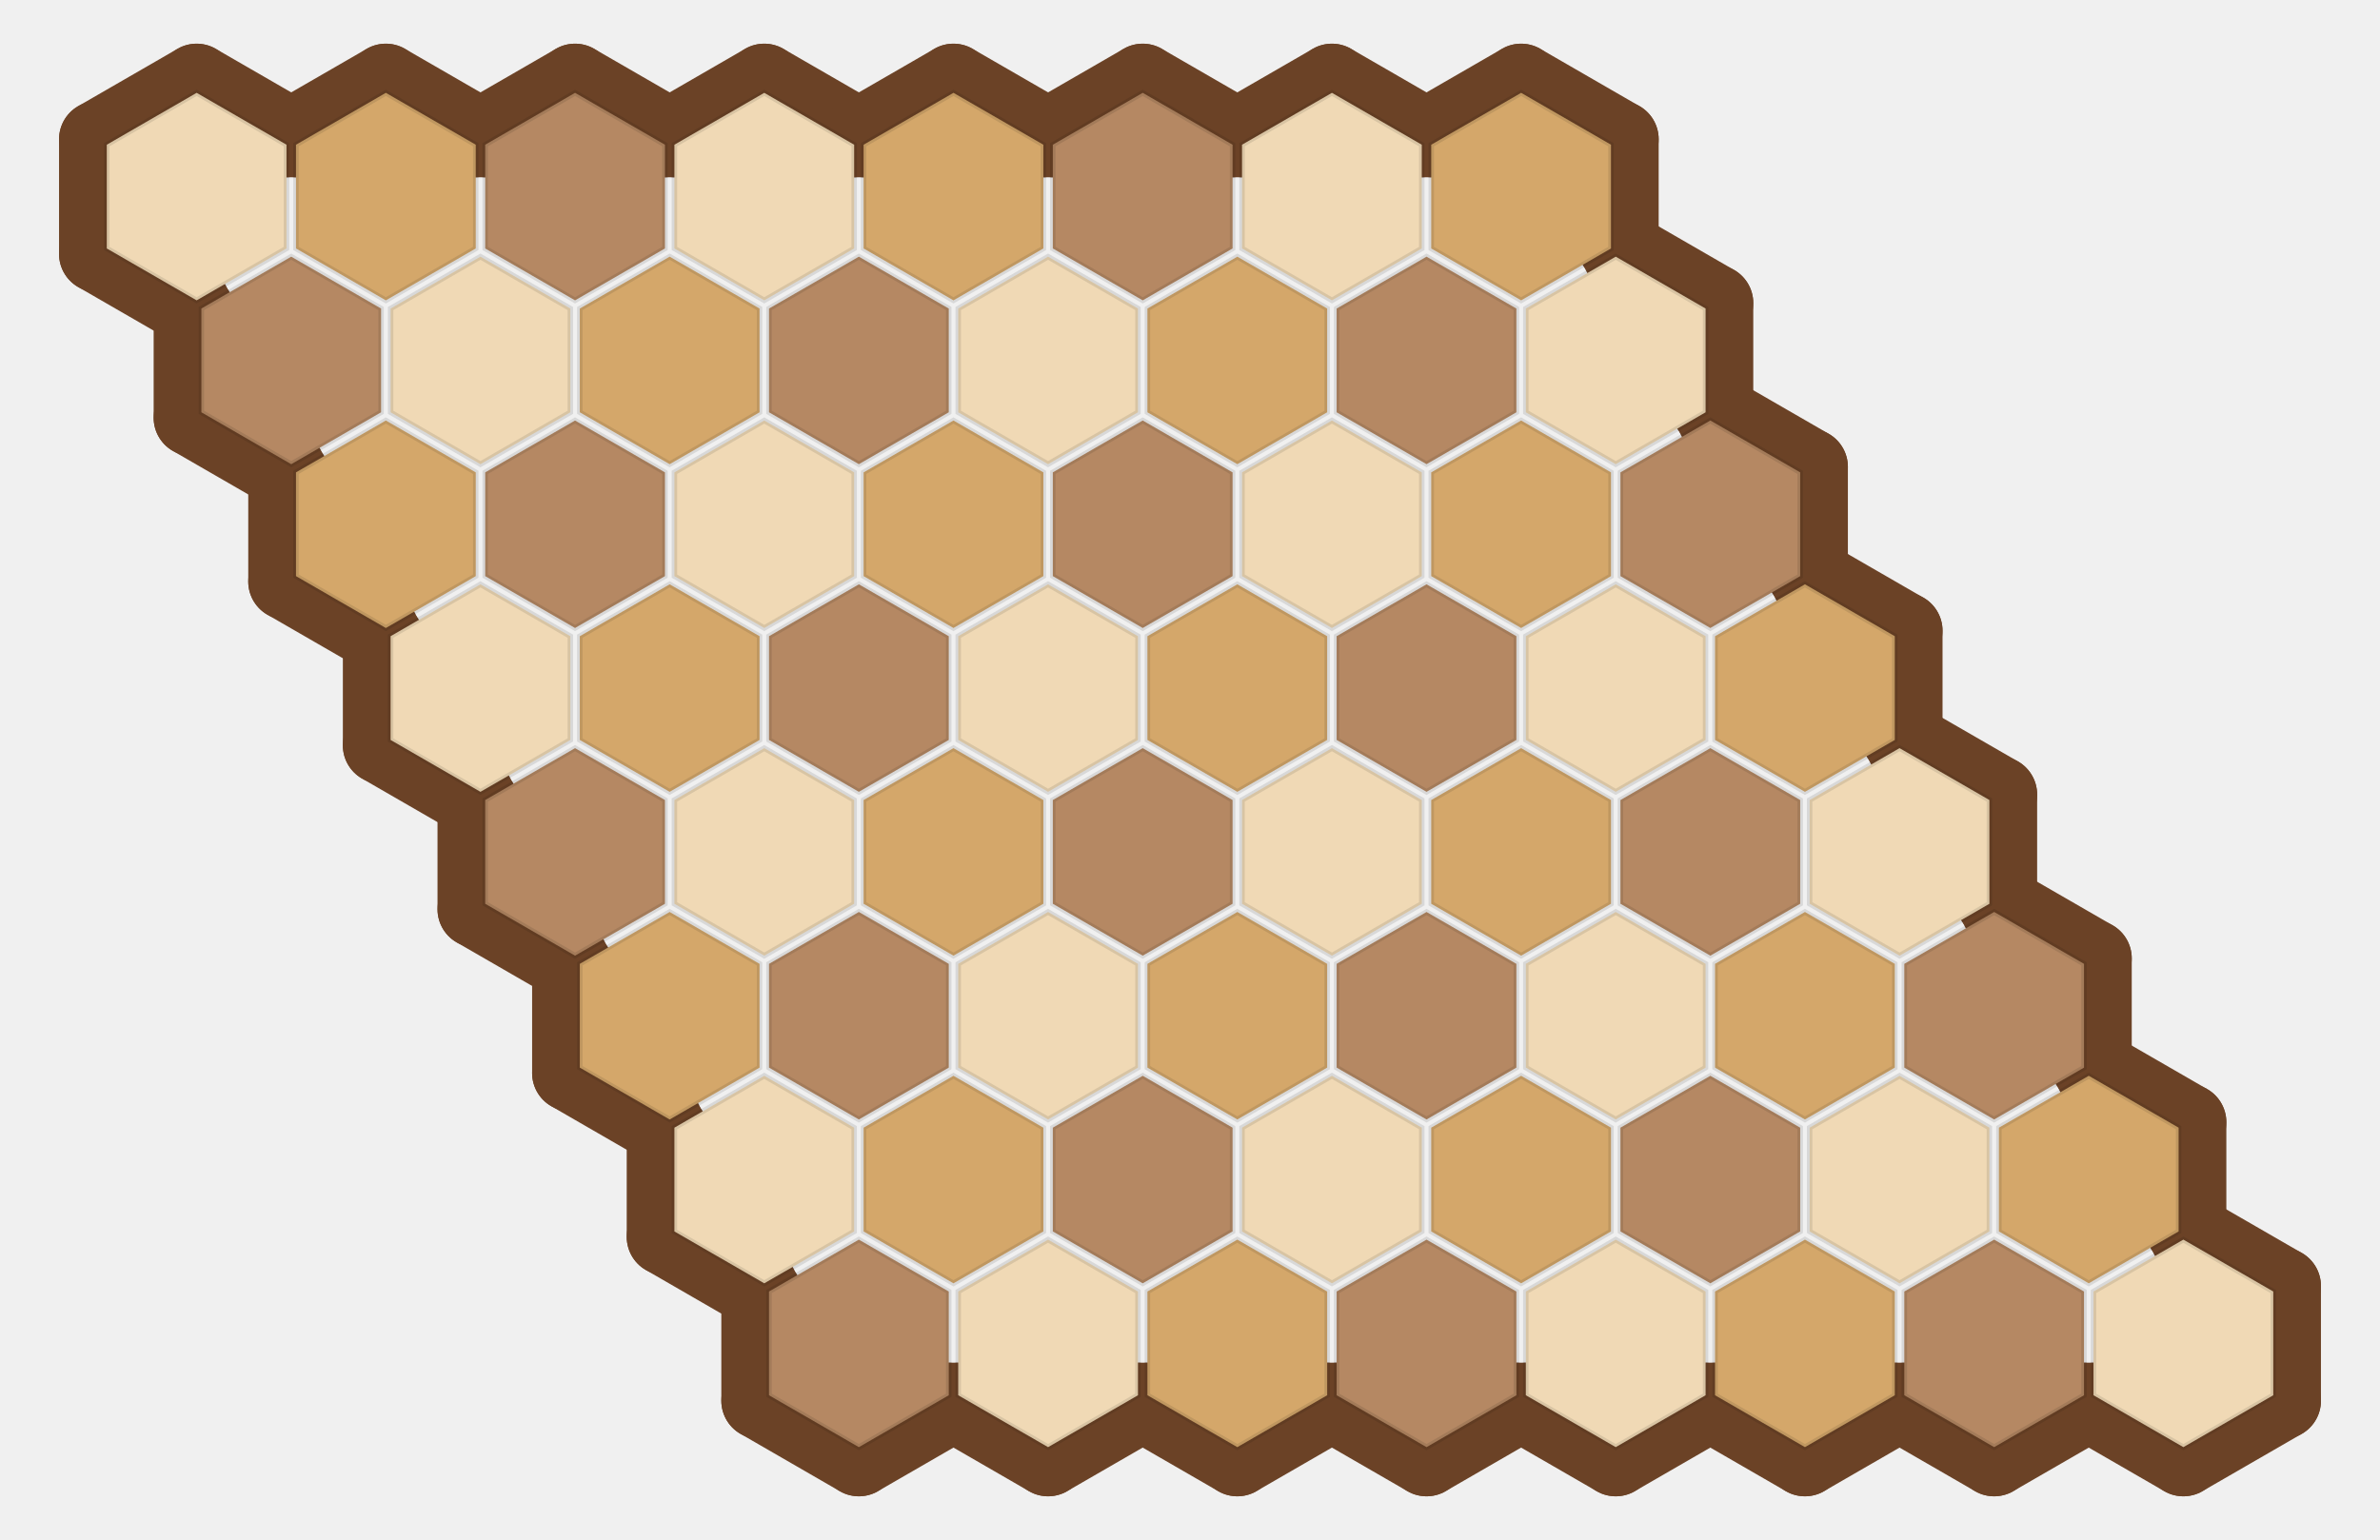
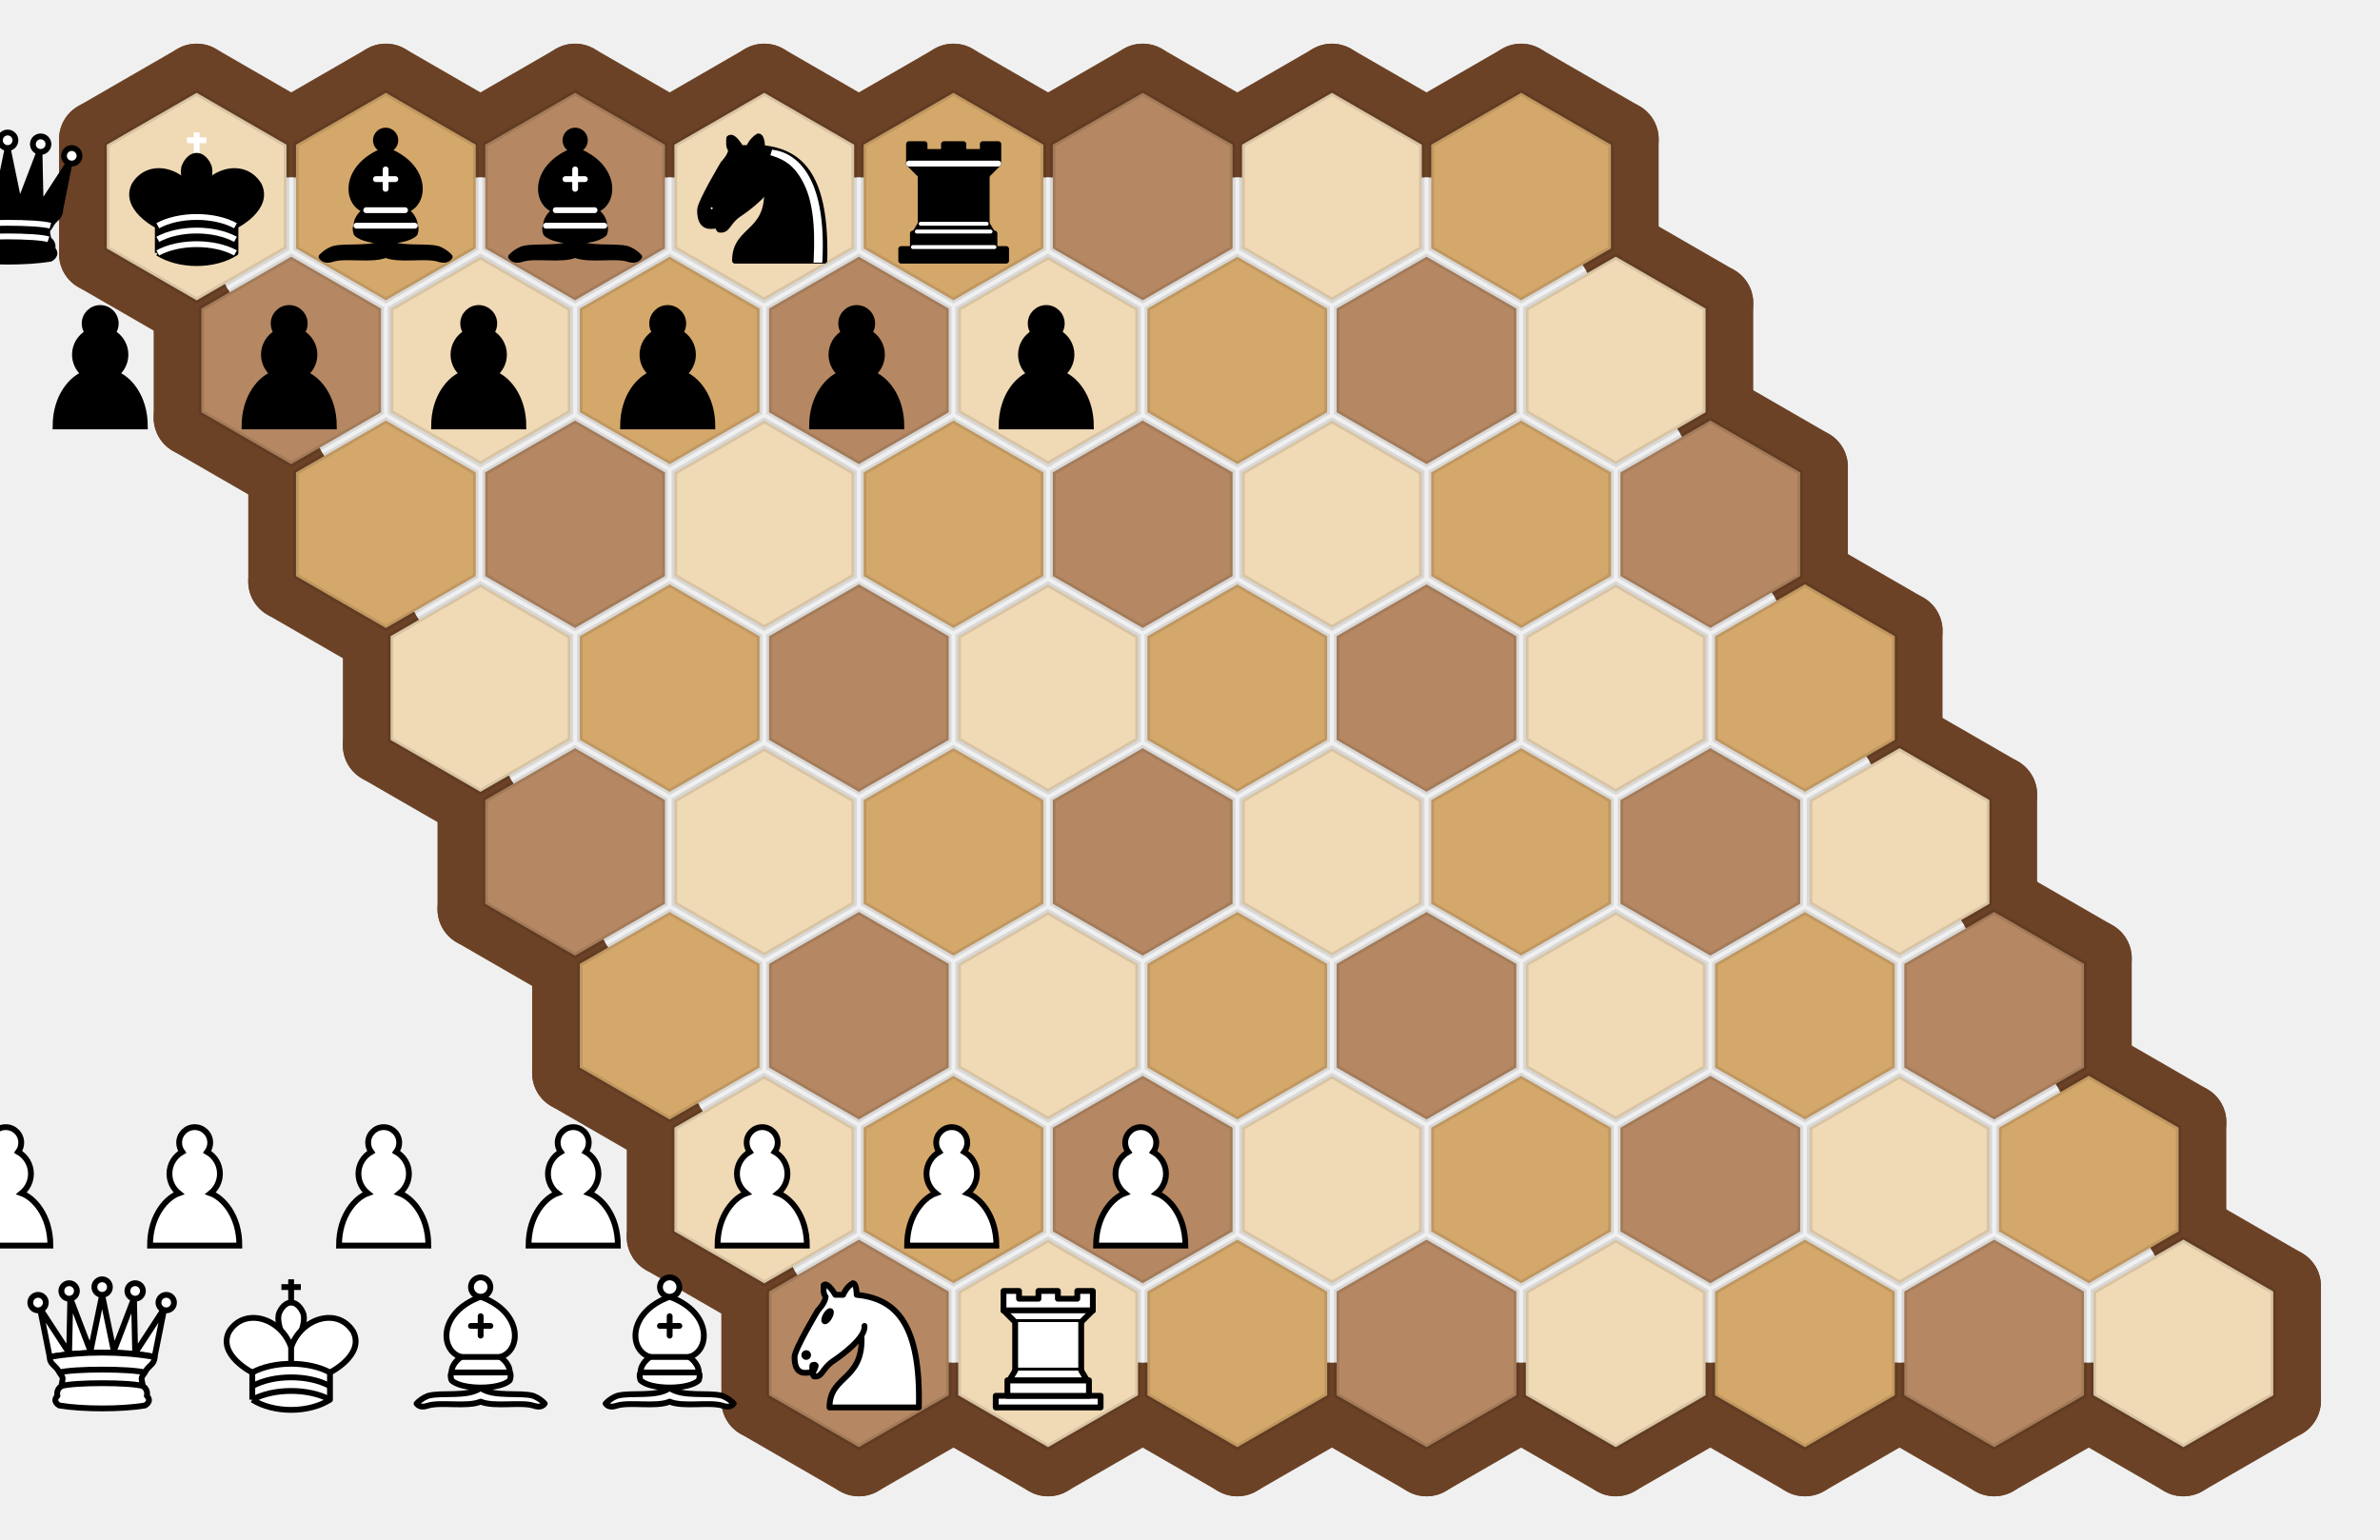
<svg xmlns="http://www.w3.org/2000/svg" viewBox="0 0 435.731 282" width="435.731" height="282">
+   <defs>
+     <symbol id="piece-mce-chess-bQ" viewBox="0 0 45 45">
+       <g style="fill:#000;stroke:#000;stroke-width:1.5;stroke-linejoin:round">
+         <path d="M 9,26 C 17.5,24.5 30,24.5 36,26 L 38.5,13.5 L 31,25 L 30.7,10.9 L 25.5,24.5 L 22.5,10 L 19.5,24.5 L 14.3,10.9 L 14,25 L 6.5,13.5 L 9,26 z" />
+         <path d="M 9,26 C 9,28 10.5,28 11.5,30 C 12.5,31.5 12.5,31 12,33.5 C 10.5,34.5 11,36 11,36 C 9.5,37.5 11.5,38.5 11.5,38.5 C 17.5,39.5 27.5,39.5 33.5,38.5 C 33.5,38.5 35.5,37.5 34,36 C 34,36 34.5,34.5 33,33.5 C 32.5,31 32.5,31.5 33.5,30 C 34.5,28 36,28 36,26 C 27.5,24.5 17.5,24.5 9,26 z" />
+         <path d="M 11.5,30 C 15,29 30,29 33.5,30" style="fill:none;stroke:#fff" />
+         <path d="M 12,33.5 C 15,32.5 30,32.5 33,33.5" style="fill:none;stroke:#fff" />
+         <circle cx="6" cy="12" r="2" style="fill:#fff" />
+         <circle cx="14" cy="9" r="2" style="fill:#fff" />
+         <circle cx="22.5" cy="8" r="2" style="fill:#fff" />
+         <circle cx="31" cy="9" r="2" style="fill:#fff" />
+         <circle cx="39" cy="12" r="2" style="fill:#fff" />
+       </g>
+     </symbol>
+     <symbol id="piece-mce-chess-bP" viewBox="0 0 45 45">
+       <path d="M 22,9 C 19.79,9 18,10.79 18,13 C 18,13.89 18.29,14.71 18.78,15.38 C 16.83,16.5 15.5,18.59 15.5,21 C 15.5,23.03 16.44,24.84 17.91,26.03 C 14.91,27.09 10.5,31.58 10.5,39.5 L 33.5,39.5 C 33.5,31.58 29.09,27.09 26.09,26.03 C 27.56,24.84 28.5,23.03 28.5,21 C 28.5,18.59 27.17,16.5 25.22,15.38 C 25.71,14.71 26,13.89 26,13 C 26,10.79 24.21,9 22,9 z" style="fill:#000;stroke:#000;stroke-width:1.5;stroke-linecap:round" />
+     </symbol>
+     <symbol id="piece-mce-chess-wP" viewBox="0 0 45 45">
+       <path d="M 22,9 C 19.79,9 18,10.79 18,13 C 18,13.89 18.29,14.71 18.78,15.38 C 16.83,16.5 15.5,18.59 15.5,21 C 15.5,23.03 16.44,24.84 17.91,26.03 C 14.91,27.09 10.5,31.58 10.5,39.5 L 33.5,39.5 C 33.5,31.58 29.09,27.09 26.09,26.03 C 27.56,24.84 28.5,23.03 28.5,21 C 28.5,18.59 27.17,16.5 25.22,15.38 C 25.71,14.71 26,13.89 26,13 C 26,10.79 24.21,9 22,9 z" style="fill:#fff;stroke:#000;stroke-width:1.5;stroke-linecap:round" />
+     </symbol>
+     <symbol id="piece-mce-chess-wB" viewBox="0 0 45 45">
+       <g style="fill:none;stroke:#000;stroke-width:1.5;stroke-linecap:round;stroke-linejoin:round">
+         <g style="fill:#fff;stroke-linecap:butt">
+           <path d="M 9,36 C 12.39,35.03 19.11,36.43 22.5,34 C 25.89,36.43 32.61,35.03 36,36 C 36,36 37.65,36.54 39,38 C 38.32,38.97 37.2,38.91 36,38.5 C 32.61,37.53 25.89,38.96 22.5,37.5 C 19.11,38.96 12.39,37.53 9,38.5 C 7.8,38.91 6.68,38.97 6,38 C 7.35,36.54 9,36 9,36 z" />
+           <path d="M 15,32 C 17.5,34.5 27.5,34.5 30,32 C 30.5,30.5 30,30 30,30 C 30,27.5 27.5,26 27.5,26 C 33,24.5 33.5,14.5 22.5,10.5 C 11.5,14.5 12,24.5 17.5,26 C 17.5,26 15,27.5 15,30 C 15,30 14.5,30.5 15,32 z" />
+           <path d="M 25,8 A 2.5,2.5 0 1 1 20,8 A 2.5,2.5 0 1 1 25,8 z" />
+         </g>
+         <path d="M 17.5,26 L 27.5,26 M 15,30 L 30,30 M 22.5,15.5 L 22.5,20.5 M 20,18 L 25,18" style="fill:none;stroke:#000;stroke-linejoin:miter" />
+       </g>
+     </symbol>
+     <symbol id="piece-mce-chess-bB" viewBox="0 0 45 45">
+       <g style="fill:none;stroke:#000;stroke-width:1.5;stroke-linecap:round;stroke-linejoin:round">
+         <g style="fill:#000;stroke-linecap:butt">
+           <path d="M 9,36 C 12.39,35.03 19.11,36.43 22.5,34 C 25.89,36.43 32.61,35.03 36,36 C 36,36 37.65,36.54 39,38 C 38.32,38.97 37.2,38.91 36,38.5 C 32.61,37.53 25.89,38.96 22.5,37.5 C 19.11,38.96 12.39,37.53 9,38.5 C 7.8,38.91 6.68,38.97 6,38 C 7.35,36.54 9,36 9,36 z" />
+           <path d="M 15,32 C 17.5,34.5 27.5,34.5 30,32 C 30.5,30.5 30,30 30,30 C 30,27.5 27.5,26 27.5,26 C 33,24.5 33.5,14.5 22.5,10.5 C 11.5,14.5 12,24.5 17.5,26 C 17.5,26 15,27.5 15,30 C 15,30 14.5,30.5 15,32 z" />
+           <path d="M 25,8 A 2.5,2.5 0 1 1 20,8 A 2.5,2.5 0 1 1 25,8 z" />
+         </g>
+         <path d="M 17.5,26 L 27.5,26 M 15,30 L 30,30 M 22.5,15.5 L 22.5,20.5 M 20,18 L 25,18" style="fill:none;stroke:#fff;stroke-linejoin:miter" />
+       </g>
+     </symbol>
+     <symbol id="piece-mce-chess-bN" viewBox="0 0 45 45">
+       <g style="fill:none;stroke:#000;stroke-width:1.5;stroke-linecap:round;stroke-linejoin:round">
+         <path d="M 22,10 C 32.5,11 38.5,18 38,39 L 15,39 C 15,30 25,32.5 23,18" style="fill:#000" />
+         <path d="M 24,18 C 24.38,20.91 18.45,25.37 16,27 C 13,29 13.18,31.34 11,31 C 9.958,30.06 12.41,27.96 11,28 C 10,28 11.19,29.23 10,30 C 9,30 5.997,31 6,26 C 6,24 12,14 12,14 C 12,14 13.89,12.1 14,10.5 C 13.27,9.506 13.5,8.5 13.5,7.5 C 14.5,6.5 16.5,10 16.5,10 L 18.5,10 C 18.5,10 19.28,8.008 21,7 C 22,7 22,10 22,10" style="fill:#000" />
+         <path d="M 9.5,25.5 A 0.5,0.5 0 1 1 8.5,25.5 A 0.5,0.5 0 1 1 9.5,25.5 z" style="fill:#fff" />
+         <path d="M 15,15.5 A 0.5,1.5 0 1 1 14,15.5 A 0.5,1.5 0 1 1 15,15.5 z" transform="matrix(0.866,0.5,-0.5,0.866,9.693,-5.173)" style="fill:#fff" />
+         <path d="M 24.55,10.4 L 24.1,11.85 L 24.6,12 C 27.75,13 30.25,14.49 32.5,18.75 C 34.75,23.01 35.75,29.06 35.25,39 L 35.2,39.5 L 37.45,39.5 L 37.5,39 C 38,28.94 36.62,22.15 34.25,17.66 C 31.88,13.17 28.46,11.02 25.06,10.5 L 24.55,10.4 z" style="fill:#fff;stroke:none" />
+       </g>
+     </symbol>
+     <symbol id="piece-mce-chess-wK" viewBox="0 0 45 45">
+       <g style="fill:#fff;stroke:#000;stroke-width:1.5;stroke-linejoin:round">
+         <path d="M 22.5,11.63 L 22.5,6" style="fill:none;stroke-linejoin:miter" />
+         <path d="M 20,8 L 25,8" style="fill:none;stroke-linejoin:miter" />
+         <path d="M 22.5,25 C 22.5,25 27,17.5 25.5,14.5 C 25.5,14.5 24.5,12 22.5,12 C 20.5,12 19.5,14.5 19.5,14.5 C 18,17.5 22.5,25 22.5,25" />
+         <path d="M 12.5,37 C 18,40.5 27,40.5 32.5,37 L 32.5,30 C 32.5,30 41.5,25.5 38.5,19.5 C 34.5,13 25,16 22.5,23.5 L 22.5,27 L 22.5,23.5 C 20,16 10.5,13 6.5,19.5 C 3.5,25.5 12.5,30 12.5,30 L 12.5,37" />
+         <path d="M 12.5,30 C 18,27 27,27 32.5,30" />
+         <path d="M 12.5,33.5 C 18,30.5 27,30.5 32.5,33.5" />
+         <path d="M 12.5,37 C 18,34 27,34 32.5,37" />
+       </g>
+     </symbol>
+     <symbol id="piece-mce-chess-bR" viewBox="0 0 45 45">
+       <g style="fill:#000;stroke:#000;stroke-width:1.5;stroke-linecap:round;stroke-linejoin:round">
+         <path d="M 9,39 L 36,39 L 36,36 L 9,36 L 9,39 z" />
+         <path d="M 12,36 L 12,32 L 33,32 L 33,36 L 12,36 z" />
+         <path d="M 11,14 L 11,9 L 15,9 L 15,11 L 20,11 L 20,9 L 25,9 L 25,11 L 30,11 L 30,9 L 34,9 L 34,14" />
+         <path d="M 34,14 L 31,17 L 14,17 L 11,14" />
+         <path d="M 31,17 L 31,29.5 L 14,29.5 L 14,17" />
+         <path d="M 31,29.5 L 32.5,32 L 12.5,32 L 14,29.5" />
+         <path d="M 11,14 L 34,14" style="fill:none;stroke:#fff;stroke-linejoin:miter" />
+         <path d="M 12,35.5 L 33,35.5" style="fill:none;stroke:#fff;stroke-width:1" />
+         <path d="M 13,31.5 L 32,31.5" style="fill:none;stroke:#fff;stroke-width:1" />
+         <path d="M 14,29.5 L 31,29.5" style="fill:none;stroke:#fff;stroke-width:1" />
+       </g>
+     </symbol>
+     <symbol id="piece-mce-chess-wQ" viewBox="0 0 45 45">
+       <g style="fill:#fff;stroke:#000;stroke-width:1.5;stroke-linejoin:round">
+         <path d="M 9,26 C 17.5,24.5 30,24.5 36,26 L 38.5,13.5 L 31,25 L 30.7,10.9 L 25.5,24.5 L 22.5,10 L 19.5,24.5 L 14.3,10.9 L 14,25 L 6.5,13.5 L 9,26 z" />
+         <path d="M 9,26 C 9,28 10.5,28 11.5,30 C 12.5,31.5 12.5,31 12,33.5 C 10.5,34.5 11,36 11,36 C 9.5,37.5 11.5,38.5 11.5,38.5 C 17.5,39.5 27.5,39.5 33.5,38.5 C 33.5,38.5 35.5,37.5 34,36 C 34,36 34.5,34.5 33,33.5 C 32.5,31 32.5,31.5 33.5,30 C 34.5,28 36,28 36,26 C 27.5,24.5 17.5,24.5 9,26 z" />
+         <path d="M 11.5,30 C 15,29 30,29 33.5,30" style="fill:none" />
+         <path d="M 12,33.5 C 15,32.5 30,32.5 33,33.5" style="fill:none" />
+         <circle cx="6" cy="12" r="2" />
+         <circle cx="14" cy="9" r="2" />
+         <circle cx="22.5" cy="8" r="2" />
+         <circle cx="31" cy="9" r="2" />
+         <circle cx="39" cy="12" r="2" />
+       </g>
+     </symbol>
+     <symbol id="piece-mce-chess-wN" viewBox="0 0 45 45">
+       <g style="fill:none;stroke:#000;stroke-width:1.5;stroke-linecap:round;stroke-linejoin:round">
+         <path d="M 22,10 C 32.5,11 38.5,18 38,39 L 15,39 C 15,30 25,32.5 23,18" style="fill:#fff" />
+         <path d="M 24,18 C 24.38,20.91 18.45,25.37 16,27 C 13,29 13.18,31.34 11,31 C 9.958,30.06 12.41,27.96 11,28 C 10,28 11.19,29.23 10,30 C 9,30 5.997,31 6,26 C 6,24 12,14 12,14 C 12,14 13.89,12.1 14,10.5 C 13.27,9.506 13.5,8.5 13.5,7.5 C 14.5,6.5 16.5,10 16.5,10 L 18.5,10 C 18.5,10 19.28,8.008 21,7 C 22,7 22,10 22,10" style="fill:#fff" />
+         <path d="M 9.5,25.5 A 0.5,0.5 0 1 1 8.5,25.5 A 0.5,0.5 0 1 1 9.5,25.5 z" style="fill:#000" />
+         <path d="M 15,15.5 A 0.5,1.5 0 1 1 14,15.5 A 0.5,1.5 0 1 1 15,15.5 z" transform="matrix(0.866,0.5,-0.5,0.866,9.693,-5.173)" style="fill:#000" />
+       </g>
+     </symbol>
+     <symbol id="piece-mce-chess-wR" viewBox="0 0 45 45">
+       <g style="fill:#fff;stroke:#000;stroke-width:1.5;stroke-linecap:round;stroke-linejoin:round">
+         <path d="M 9,39 L 36,39 L 36,36 L 9,36 L 9,39 z" />
+         <path d="M 12,36 L 12,32 L 33,32 L 33,36 L 12,36 z" />
+         <path d="M 11,14 L 11,9 L 15,9 L 15,11 L 20,11 L 20,9 L 25,9 L 25,11 L 30,11 L 30,9 L 34,9 L 34,14" />
+         <path d="M 34,14 L 31,17 L 14,17 L 11,14" />
+         <path d="M 31,17 L 31,29.5 L 14,29.5 L 14,17" />
+         <path d="M 31,29.5 L 32.5,32 L 12.5,32 L 14,29.5" />
+         <path d="M 11,14 L 34,14" style="fill:none" />
+       </g>
+     </symbol>
+     <symbol id="piece-mce-chess-bK" viewBox="0 0 45 45">
+       <g style="fill:#000;stroke:#000;stroke-width:1.5;stroke-linejoin:round">
+         <path d="M 22.5,11.63 L 22.5,6" style="fill:none;stroke:#fff;stroke-linejoin:miter" />
+         <path d="M 20,8 L 25,8" style="fill:none;stroke:#fff;stroke-linejoin:miter" />
+         <path d="M 22.5,25 C 22.5,25 27,17.5 25.5,14.5 C 25.5,14.5 24.5,12 22.5,12 C 20.5,12 19.5,14.5 19.5,14.5 C 18,17.5 22.5,25 22.5,25" />
+         <path d="M 12.5,37 C 18,40.5 27,40.5 32.5,37 L 32.5,30 C 32.5,30 41.5,25.5 38.5,19.5 C 34.5,13 25,16 22.5,23.5 L 22.5,27 L 22.5,23.5 C 20,16 10.5,13 6.5,19.5 C 3.5,25.5 12.5,30 12.5,30 L 12.5,37" />
+         <path d="M 12.5,30 C 18,27 27,27 32.5,30" style="fill:none;stroke:#fff" />
+         <path d="M 12.5,33.5 C 18,30.5 27,30.5 32.5,33.5" style="fill:none;stroke:#fff" />
+         <path d="M 12.5,37 C 18,34 27,34 32.5,37" style="fill:none;stroke:#fff" />
+       </g>
+     </symbol>
+   </defs>
  <g fill="none" stroke="#6b4226" stroke-width="14" stroke-linecap="round" stroke-linejoin="round">
    <line x1="36.00" y1="57.00" x2="17.81" y2="46.50" />
    <line x1="17.81" y1="46.50" x2="17.81" y2="25.50" />
    <line x1="17.81" y1="25.50" x2="36.00" y2="15.00" />
    <line x1="36.00" y1="15.00" x2="54.19" y2="25.50" />
    <line x1="52.45" y1="25.50" x2="70.64" y2="15.00" />
    <line x1="70.64" y1="15.00" x2="88.83" y2="25.50" />
    <line x1="87.10" y1="25.50" x2="105.28" y2="15.00" />
    <line x1="105.28" y1="15.00" x2="123.47" y2="25.50" />
    <line x1="121.74" y1="25.50" x2="139.92" y2="15.00" />
    <line x1="139.92" y1="15.00" x2="158.11" y2="25.50" />
    <line x1="156.38" y1="25.50" x2="174.56" y2="15.00" />
    <line x1="174.56" y1="15.00" x2="192.75" y2="25.50" />
    <line x1="191.02" y1="25.50" x2="209.21" y2="15.00" />
    <line x1="209.21" y1="15.00" x2="227.39" y2="25.50" />
    <line x1="225.66" y1="25.50" x2="243.85" y2="15.00" />
    <line x1="243.85" y1="15.00" x2="262.03" y2="25.50" />
    <line x1="296.67" y1="25.50" x2="296.67" y2="46.50" />
    <line x1="260.30" y1="25.50" x2="278.49" y2="15.00" />
    <line x1="278.49" y1="15.00" x2="296.67" y2="25.50" />
    <line x1="53.32" y1="87.00" x2="35.13" y2="76.50" />
    <line x1="35.13" y1="76.50" x2="35.13" y2="55.50" />
    <line x1="313.99" y1="55.50" x2="313.99" y2="76.50" />
    <line x1="295.81" y1="45.00" x2="313.99" y2="55.50" />
    <line x1="70.64" y1="117.00" x2="52.45" y2="106.50" />
    <line x1="52.45" y1="106.50" x2="52.45" y2="85.50" />
    <line x1="331.31" y1="85.50" x2="331.31" y2="106.50" />
    <line x1="313.13" y1="75.00" x2="331.31" y2="85.50" />
    <line x1="87.96" y1="147.00" x2="69.77" y2="136.50" />
    <line x1="69.77" y1="136.50" x2="69.77" y2="115.50" />
    <line x1="348.64" y1="115.50" x2="348.64" y2="136.50" />
    <line x1="330.45" y1="105.00" x2="348.64" y2="115.50" />
    <line x1="105.28" y1="177.00" x2="87.10" y2="166.50" />
    <line x1="87.10" y1="166.50" x2="87.10" y2="145.50" />
    <line x1="365.96" y1="145.50" x2="365.96" y2="166.50" />
    <line x1="347.77" y1="135.00" x2="365.96" y2="145.50" />
    <line x1="122.60" y1="207.00" x2="104.42" y2="196.50" />
    <line x1="104.42" y1="196.50" x2="104.42" y2="175.50" />
    <line x1="383.28" y1="175.50" x2="383.28" y2="196.50" />
    <line x1="365.09" y1="165.00" x2="383.28" y2="175.50" />
    <line x1="139.92" y1="237.00" x2="121.74" y2="226.50" />
    <line x1="121.74" y1="226.50" x2="121.74" y2="205.50" />
    <line x1="400.60" y1="205.50" x2="400.60" y2="226.50" />
    <line x1="382.41" y1="195.00" x2="400.60" y2="205.50" />
    <line x1="175.43" y1="256.50" x2="157.24" y2="267.00" />
    <line x1="157.24" y1="267.00" x2="139.06" y2="256.50" />
    <line x1="139.06" y1="256.50" x2="139.06" y2="235.50" />
    <line x1="210.07" y1="256.50" x2="191.88" y2="267.00" />
    <line x1="191.88" y1="267.00" x2="173.70" y2="256.50" />
    <line x1="244.71" y1="256.50" x2="226.53" y2="267.00" />
    <line x1="226.53" y1="267.00" x2="208.34" y2="256.50" />
    <line x1="279.35" y1="256.50" x2="261.17" y2="267.00" />
    <line x1="261.17" y1="267.00" x2="242.98" y2="256.50" />
    <line x1="313.99" y1="256.50" x2="295.81" y2="267.00" />
    <line x1="295.81" y1="267.00" x2="277.62" y2="256.50" />
    <line x1="348.64" y1="256.50" x2="330.45" y2="267.00" />
    <line x1="330.45" y1="267.00" x2="312.26" y2="256.50" />
    <line x1="383.28" y1="256.50" x2="365.09" y2="267.00" />
    <line x1="365.09" y1="267.00" x2="346.90" y2="256.50" />
    <line x1="417.92" y1="235.50" x2="417.92" y2="256.50" />
    <line x1="417.92" y1="256.50" x2="399.73" y2="267.00" />
    <line x1="399.73" y1="267.00" x2="381.54" y2="256.50" />
    <line x1="399.73" y1="225.00" x2="417.92" y2="235.50" />
  </g>
  <polygon points="52.45,26.50 52.45,45.50 36.00,55.00 19.55,45.50 19.55,26.50 36.00,17.00" fill="#f0d9b5" stroke="rgba(0,0,0,0.1)" stroke-width="1" data-sq="0,0" class="board-cell" />
  <polygon points="87.10,26.50 87.10,45.50 70.64,55.00 54.19,45.50 54.19,26.50 70.64,17.00" fill="#d4a76a" stroke="rgba(0,0,0,0.1)" stroke-width="1" data-sq="1,0" class="board-cell" />
  <polygon points="121.74,26.50 121.74,45.50 105.28,55.00 88.83,45.50 88.83,26.50 105.28,17.00" fill="#b58863" stroke="rgba(0,0,0,0.1)" stroke-width="1" data-sq="2,0" class="board-cell" />
  <polygon points="156.38,26.50 156.38,45.50 139.92,55.00 123.47,45.50 123.47,26.50 139.92,17.00" fill="#f0d9b5" stroke="rgba(0,0,0,0.1)" stroke-width="1" data-sq="3,0" class="board-cell" />
  <polygon points="191.02,26.50 191.02,45.50 174.56,55.00 158.11,45.50 158.11,26.50 174.56,17.00" fill="#d4a76a" stroke="rgba(0,0,0,0.1)" stroke-width="1" data-sq="4,0" class="board-cell" />
  <polygon points="225.66,26.50 225.66,45.50 209.21,55.00 192.75,45.50 192.75,26.50 209.21,17.00" fill="#b58863" stroke="rgba(0,0,0,0.1)" stroke-width="1" data-sq="5,0" class="board-cell" />
  <polygon points="260.30,26.50 260.30,45.50 243.85,55.00 227.39,45.50 227.39,26.50 243.85,17.00" fill="#f0d9b5" stroke="rgba(0,0,0,0.1)" stroke-width="1" data-sq="6,0" class="board-cell" />
  <polygon points="294.94,26.50 294.94,45.50 278.49,55.00 262.03,45.50 262.03,26.50 278.49,17.00" fill="#d4a76a" stroke="rgba(0,0,0,0.1)" stroke-width="1" data-sq="7,0" class="board-cell" />
  <polygon points="69.77,56.50 69.77,75.50 53.32,85.00 36.87,75.50 36.87,56.50 53.32,47.00" fill="#b58863" stroke="rgba(0,0,0,0.1)" stroke-width="1" data-sq="0,1" class="board-cell" />
  <polygon points="104.42,56.50 104.42,75.50 87.96,85.00 71.51,75.50 71.51,56.50 87.96,47.00" fill="#f0d9b5" stroke="rgba(0,0,0,0.1)" stroke-width="1" data-sq="1,1" class="board-cell" />
  <polygon points="139.06,56.50 139.06,75.50 122.60,85.00 106.15,75.50 106.15,56.50 122.60,47.00" fill="#d4a76a" stroke="rgba(0,0,0,0.1)" stroke-width="1" data-sq="2,1" class="board-cell" />
  <polygon points="173.70,56.50 173.70,75.50 157.24,85.00 140.79,75.50 140.79,56.50 157.24,47.00" fill="#b58863" stroke="rgba(0,0,0,0.1)" stroke-width="1" data-sq="3,1" class="board-cell" />
  <polygon points="208.34,56.50 208.34,75.50 191.88,85.00 175.43,75.50 175.43,56.50 191.88,47.00" fill="#f0d9b5" stroke="rgba(0,0,0,0.1)" stroke-width="1" data-sq="4,1" class="board-cell" />
  <polygon points="242.98,56.50 242.98,75.50 226.53,85.00 210.07,75.50 210.07,56.50 226.53,47.00" fill="#d4a76a" stroke="rgba(0,0,0,0.1)" stroke-width="1" data-sq="5,1" class="board-cell" />
  <polygon points="277.62,56.50 277.62,75.50 261.17,85.00 244.71,75.50 244.71,56.50 261.17,47.00" fill="#b58863" stroke="rgba(0,0,0,0.1)" stroke-width="1" data-sq="6,1" class="board-cell" />
  <polygon points="312.26,56.50 312.26,75.50 295.81,85.00 279.35,75.50 279.35,56.50 295.81,47.00" fill="#f0d9b5" stroke="rgba(0,0,0,0.1)" stroke-width="1" data-sq="7,1" class="board-cell" />
  <polygon points="87.10,86.50 87.10,105.50 70.64,115.00 54.19,105.50 54.19,86.50 70.64,77.00" fill="#d4a76a" stroke="rgba(0,0,0,0.1)" stroke-width="1" data-sq="0,2" class="board-cell" />
  <polygon points="121.74,86.50 121.74,105.50 105.28,115.00 88.83,105.50 88.83,86.50 105.28,77.00" fill="#b58863" stroke="rgba(0,0,0,0.1)" stroke-width="1" data-sq="1,2" class="board-cell" />
  <polygon points="156.38,86.50 156.38,105.50 139.92,115.00 123.47,105.50 123.47,86.50 139.92,77.00" fill="#f0d9b5" stroke="rgba(0,0,0,0.1)" stroke-width="1" data-sq="2,2" class="board-cell" />
  <polygon points="191.02,86.50 191.02,105.50 174.56,115.00 158.11,105.50 158.11,86.50 174.56,77.00" fill="#d4a76a" stroke="rgba(0,0,0,0.1)" stroke-width="1" data-sq="3,2" class="board-cell" />
  <polygon points="225.66,86.50 225.66,105.50 209.21,115.00 192.75,105.50 192.75,86.50 209.21,77.00" fill="#b58863" stroke="rgba(0,0,0,0.1)" stroke-width="1" data-sq="4,2" class="board-cell" />
  <polygon points="260.30,86.50 260.30,105.50 243.85,115.00 227.39,105.50 227.39,86.50 243.85,77.00" fill="#f0d9b5" stroke="rgba(0,0,0,0.1)" stroke-width="1" data-sq="5,2" class="board-cell" />
  <polygon points="294.94,86.50 294.94,105.50 278.49,115.00 262.03,105.50 262.03,86.50 278.49,77.00" fill="#d4a76a" stroke="rgba(0,0,0,0.1)" stroke-width="1" data-sq="6,2" class="board-cell" />
  <polygon points="329.58,86.50 329.58,105.50 313.13,115.00 296.67,105.50 296.67,86.50 313.13,77.00" fill="#b58863" stroke="rgba(0,0,0,0.1)" stroke-width="1" data-sq="7,2" class="board-cell" />
  <polygon points="104.42,116.50 104.42,135.50 87.96,145.00 71.51,135.50 71.51,116.50 87.96,107.00" fill="#f0d9b5" stroke="rgba(0,0,0,0.1)" stroke-width="1" data-sq="0,3" class="board-cell" />
  <polygon points="139.06,116.50 139.06,135.50 122.60,145.00 106.15,135.50 106.15,116.50 122.60,107.00" fill="#d4a76a" stroke="rgba(0,0,0,0.1)" stroke-width="1" data-sq="1,3" class="board-cell" />
  <polygon points="173.70,116.50 173.70,135.50 157.24,145.00 140.79,135.50 140.79,116.50 157.24,107.00" fill="#b58863" stroke="rgba(0,0,0,0.1)" stroke-width="1" data-sq="2,3" class="board-cell" />
  <polygon points="208.34,116.50 208.34,135.50 191.88,145.00 175.43,135.50 175.43,116.50 191.88,107.00" fill="#f0d9b5" stroke="rgba(0,0,0,0.1)" stroke-width="1" data-sq="3,3" class="board-cell" />
  <polygon points="242.98,116.50 242.98,135.50 226.53,145.00 210.07,135.50 210.07,116.50 226.53,107.00" fill="#d4a76a" stroke="rgba(0,0,0,0.1)" stroke-width="1" data-sq="4,3" class="board-cell" />
  <polygon points="277.62,116.50 277.62,135.50 261.17,145.00 244.71,135.50 244.71,116.50 261.17,107.00" fill="#b58863" stroke="rgba(0,0,0,0.1)" stroke-width="1" data-sq="5,3" class="board-cell" />
  <polygon points="312.26,116.50 312.26,135.50 295.81,145.00 279.35,135.50 279.35,116.50 295.81,107.00" fill="#f0d9b5" stroke="rgba(0,0,0,0.1)" stroke-width="1" data-sq="6,3" class="board-cell" />
  <polygon points="346.90,116.50 346.90,135.50 330.45,145.00 313.99,135.50 313.99,116.50 330.45,107.00" fill="#d4a76a" stroke="rgba(0,0,0,0.1)" stroke-width="1" data-sq="7,3" class="board-cell" />
  <polygon points="121.74,146.50 121.74,165.50 105.28,175.00 88.83,165.50 88.83,146.50 105.28,137.00" fill="#b58863" stroke="rgba(0,0,0,0.1)" stroke-width="1" data-sq="0,4" class="board-cell" />
  <polygon points="156.38,146.50 156.38,165.50 139.92,175.00 123.47,165.50 123.47,146.50 139.92,137.00" fill="#f0d9b5" stroke="rgba(0,0,0,0.1)" stroke-width="1" data-sq="1,4" class="board-cell" />
  <polygon points="191.02,146.50 191.02,165.50 174.56,175.00 158.11,165.50 158.11,146.50 174.56,137.00" fill="#d4a76a" stroke="rgba(0,0,0,0.1)" stroke-width="1" data-sq="2,4" class="board-cell" />
  <polygon points="225.66,146.50 225.66,165.50 209.21,175.00 192.75,165.50 192.75,146.50 209.21,137.00" fill="#b58863" stroke="rgba(0,0,0,0.1)" stroke-width="1" data-sq="3,4" class="board-cell" />
  <polygon points="260.30,146.50 260.30,165.50 243.85,175.00 227.39,165.50 227.39,146.50 243.85,137.00" fill="#f0d9b5" stroke="rgba(0,0,0,0.1)" stroke-width="1" data-sq="4,4" class="board-cell" />
  <polygon points="294.94,146.50 294.94,165.50 278.49,175.00 262.03,165.50 262.03,146.50 278.49,137.00" fill="#d4a76a" stroke="rgba(0,0,0,0.1)" stroke-width="1" data-sq="5,4" class="board-cell" />
  <polygon points="329.58,146.50 329.58,165.50 313.13,175.00 296.67,165.50 296.67,146.50 313.13,137.00" fill="#b58863" stroke="rgba(0,0,0,0.1)" stroke-width="1" data-sq="6,4" class="board-cell" />
  <polygon points="364.22,146.50 364.22,165.50 347.77,175.00 331.31,165.50 331.31,146.50 347.77,137.00" fill="#f0d9b5" stroke="rgba(0,0,0,0.1)" stroke-width="1" data-sq="7,4" class="board-cell" />
  <polygon points="139.06,176.50 139.06,195.50 122.60,205.00 106.15,195.50 106.15,176.50 122.60,167.00" fill="#d4a76a" stroke="rgba(0,0,0,0.1)" stroke-width="1" data-sq="0,5" class="board-cell" />
  <polygon points="173.70,176.50 173.70,195.50 157.24,205.00 140.79,195.50 140.79,176.50 157.24,167.00" fill="#b58863" stroke="rgba(0,0,0,0.1)" stroke-width="1" data-sq="1,5" class="board-cell" />
  <polygon points="208.34,176.50 208.34,195.50 191.88,205.00 175.43,195.50 175.43,176.50 191.88,167.00" fill="#f0d9b5" stroke="rgba(0,0,0,0.1)" stroke-width="1" data-sq="2,5" class="board-cell" />
  <polygon points="242.98,176.50 242.98,195.50 226.53,205.00 210.07,195.50 210.07,176.50 226.53,167.00" fill="#d4a76a" stroke="rgba(0,0,0,0.1)" stroke-width="1" data-sq="3,5" class="board-cell" />
  <polygon points="277.62,176.50 277.62,195.50 261.17,205.00 244.71,195.50 244.71,176.50 261.17,167.00" fill="#b58863" stroke="rgba(0,0,0,0.1)" stroke-width="1" data-sq="4,5" class="board-cell" />
  <polygon points="312.26,176.50 312.26,195.50 295.81,205.00 279.35,195.50 279.35,176.50 295.81,167.00" fill="#f0d9b5" stroke="rgba(0,0,0,0.1)" stroke-width="1" data-sq="5,5" class="board-cell" />
  <polygon points="346.90,176.50 346.90,195.50 330.45,205.00 313.99,195.50 313.99,176.50 330.45,167.00" fill="#d4a76a" stroke="rgba(0,0,0,0.1)" stroke-width="1" data-sq="6,5" class="board-cell" />
  <polygon points="381.54,176.50 381.54,195.50 365.09,205.00 348.64,195.50 348.64,176.50 365.09,167.00" fill="#b58863" stroke="rgba(0,0,0,0.1)" stroke-width="1" data-sq="7,5" class="board-cell" />
  <polygon points="156.38,206.50 156.38,225.50 139.92,235.00 123.47,225.50 123.47,206.50 139.92,197.00" fill="#f0d9b5" stroke="rgba(0,0,0,0.1)" stroke-width="1" data-sq="0,6" class="board-cell" />
  <polygon points="191.02,206.50 191.02,225.50 174.56,235.00 158.11,225.50 158.11,206.50 174.56,197.00" fill="#d4a76a" stroke="rgba(0,0,0,0.1)" stroke-width="1" data-sq="1,6" class="board-cell" />
  <polygon points="225.66,206.50 225.66,225.50 209.21,235.00 192.75,225.50 192.75,206.50 209.21,197.00" fill="#b58863" stroke="rgba(0,0,0,0.1)" stroke-width="1" data-sq="2,6" class="board-cell" />
  <polygon points="260.30,206.50 260.30,225.50 243.85,235.00 227.39,225.50 227.39,206.50 243.85,197.00" fill="#f0d9b5" stroke="rgba(0,0,0,0.1)" stroke-width="1" data-sq="3,6" class="board-cell" />
  <polygon points="294.94,206.50 294.94,225.50 278.49,235.00 262.03,225.50 262.03,206.50 278.49,197.00" fill="#d4a76a" stroke="rgba(0,0,0,0.1)" stroke-width="1" data-sq="4,6" class="board-cell" />
  <polygon points="329.58,206.50 329.58,225.50 313.13,235.00 296.67,225.50 296.67,206.50 313.13,197.00" fill="#b58863" stroke="rgba(0,0,0,0.1)" stroke-width="1" data-sq="5,6" class="board-cell" />
  <polygon points="364.22,206.50 364.22,225.50 347.77,235.00 331.31,225.50 331.31,206.50 347.77,197.00" fill="#f0d9b5" stroke="rgba(0,0,0,0.1)" stroke-width="1" data-sq="6,6" class="board-cell" />
  <polygon points="398.86,206.50 398.86,225.50 382.41,235.00 365.96,225.50 365.96,206.50 382.41,197.00" fill="#d4a76a" stroke="rgba(0,0,0,0.1)" stroke-width="1" data-sq="7,6" class="board-cell" />
  <polygon points="173.70,236.50 173.70,255.50 157.24,265.00 140.79,255.50 140.79,236.50 157.24,227.00" fill="#b58863" stroke="rgba(0,0,0,0.1)" stroke-width="1" data-sq="0,7" class="board-cell" />
  <polygon points="208.34,236.50 208.34,255.50 191.88,265.00 175.43,255.50 175.43,236.50 191.88,227.00" fill="#f0d9b5" stroke="rgba(0,0,0,0.1)" stroke-width="1" data-sq="1,7" class="board-cell" />
  <polygon points="242.98,236.50 242.98,255.50 226.53,265.00 210.07,255.50 210.07,236.50 226.53,227.00" fill="#d4a76a" stroke="rgba(0,0,0,0.1)" stroke-width="1" data-sq="2,7" class="board-cell" />
  <polygon points="277.62,236.50 277.62,255.50 261.17,265.00 244.71,255.50 244.71,236.50 261.17,227.00" fill="#b58863" stroke="rgba(0,0,0,0.1)" stroke-width="1" data-sq="3,7" class="board-cell" />
  <polygon points="312.26,236.50 312.26,255.50 295.81,265.00 279.35,255.50 279.35,236.50 295.81,227.00" fill="#f0d9b5" stroke="rgba(0,0,0,0.1)" stroke-width="1" data-sq="4,7" class="board-cell" />
  <polygon points="346.90,236.50 346.90,255.50 330.45,265.00 313.99,255.50 313.99,236.50 330.45,227.00" fill="#d4a76a" stroke="rgba(0,0,0,0.1)" stroke-width="1" data-sq="5,7" class="board-cell" />
  <polygon points="381.54,236.50 381.54,255.50 365.09,265.00 348.64,255.50 348.64,236.50 365.09,227.00" fill="#b58863" stroke="rgba(0,0,0,0.1)" stroke-width="1" data-sq="6,7" class="board-cell" />
  <polygon points="416.19,236.50 416.19,255.50 399.73,265.00 383.28,255.50 383.28,236.50 399.73,227.00" fill="#f0d9b5" stroke="rgba(0,0,0,0.1)" stroke-width="1" data-sq="7,7" class="board-cell" />
+   <g pointer-events="none">
+     <use href="#piece-mce-chess-bQ" x="-14.6" y="20.0" width="32.0" height="32.0" />
+     <use href="#piece-mce-chess-bP" x="2.7" y="50.0" width="32.0" height="32.0" />
+     <use href="#piece-mce-chess-wP" x="89.3" y="200.0" width="32.0" height="32.0" />
+     <use href="#piece-mce-chess-wB" x="106.6" y="230.0" width="32.0" height="32.0" />
+     <use href="#piece-mce-chess-bB" x="-49.3" y="20.0" width="32.0" height="32.0" />
+     <use href="#piece-mce-chess-bP" x="-32.0" y="50.0" width="32.0" height="32.0" />
+     <use href="#piece-mce-chess-wP" x="54.6" y="200.0" width="32.0" height="32.0" />
+     <use href="#piece-mce-chess-wB" x="72.0" y="230.0" width="32.0" height="32.0" />
+     <use href="#piece-mce-chess-bN" x="-83.9" y="20.0" width="32.0" height="32.0" />
+     <use href="#piece-mce-chess-bP" x="-66.6" y="50.0" width="32.0" height="32.0" />
+     <use href="#piece-mce-chess-wP" x="20.0" y="200.0" width="32.0" height="32.0" />
+     <use href="#piece-mce-chess-wK" x="37.3" y="230.0" width="32.0" height="32.0" />
+     <use href="#piece-mce-chess-bR" x="-118.6" y="20.0" width="32.0" height="32.0" />
+     <use href="#piece-mce-chess-bP" x="-101.2" y="50.0" width="32.0" height="32.0" />
+     <use href="#piece-mce-chess-wP" x="-14.6" y="200.0" width="32.0" height="32.0" />
+     <use href="#piece-mce-chess-wQ" x="2.7" y="230.0" width="32.0" height="32.0" />
+     <use href="#piece-mce-chess-bP" x="-135.9" y="50.0" width="32.0" height="32.0" />
+     <use href="#piece-mce-chess-wP" x="-49.3" y="200.0" width="32.0" height="32.0" />
+     <use href="#piece-mce-chess-wB" x="-32.0" y="230.0" width="32.0" height="32.0" />
+     <use href="#piece-mce-chess-wP" x="-83.9" y="200.0" width="32.0" height="32.0" />
+     <use href="#piece-mce-chess-wN" x="-66.6" y="230.0" width="32.0" height="32.0" />
+     <use href="#piece-mce-chess-wP" x="-118.6" y="200.0" width="32.0" height="32.0" />
+     <use href="#piece-mce-chess-wR" x="-101.2" y="230.0" width="32.0" height="32.0" />
+     <use href="#piece-mce-chess-bK" x="20.0" y="20.0" width="32.0" height="32.0" />
+     <use href="#piece-mce-chess-bP" x="37.3" y="50.0" width="32.0" height="32.0" />
+     <use href="#piece-mce-chess-wP" x="123.9" y="200.0" width="32.0" height="32.0" />
+     <use href="#piece-mce-chess-wN" x="141.2" y="230.0" width="32.0" height="32.0" />
+     <use href="#piece-mce-chess-bB" x="54.6" y="20.0" width="32.0" height="32.0" />
+     <use href="#piece-mce-chess-bP" x="72.0" y="50.0" width="32.0" height="32.0" />
+     <use href="#piece-mce-chess-wP" x="158.6" y="200.0" width="32.0" height="32.0" />
+     <use href="#piece-mce-chess-wR" x="175.9" y="230.0" width="32.0" height="32.0" />
+     <use href="#piece-mce-chess-bB" x="89.3" y="20.0" width="32.0" height="32.0" />
+     <use href="#piece-mce-chess-bP" x="106.6" y="50.0" width="32.0" height="32.0" />
+     <use href="#piece-mce-chess-wP" x="193.2" y="200.0" width="32.0" height="32.0" />
+     <use href="#piece-mce-chess-bN" x="123.9" y="20.0" width="32.0" height="32.0" />
+     <use href="#piece-mce-chess-bP" x="141.2" y="50.0" width="32.0" height="32.0" />
+     <use href="#piece-mce-chess-bR" x="158.6" y="20.0" width="32.0" height="32.0" />
+     <use href="#piece-mce-chess-bP" x="175.9" y="50.0" width="32.0" height="32.0" />
+   </g>
</svg>
